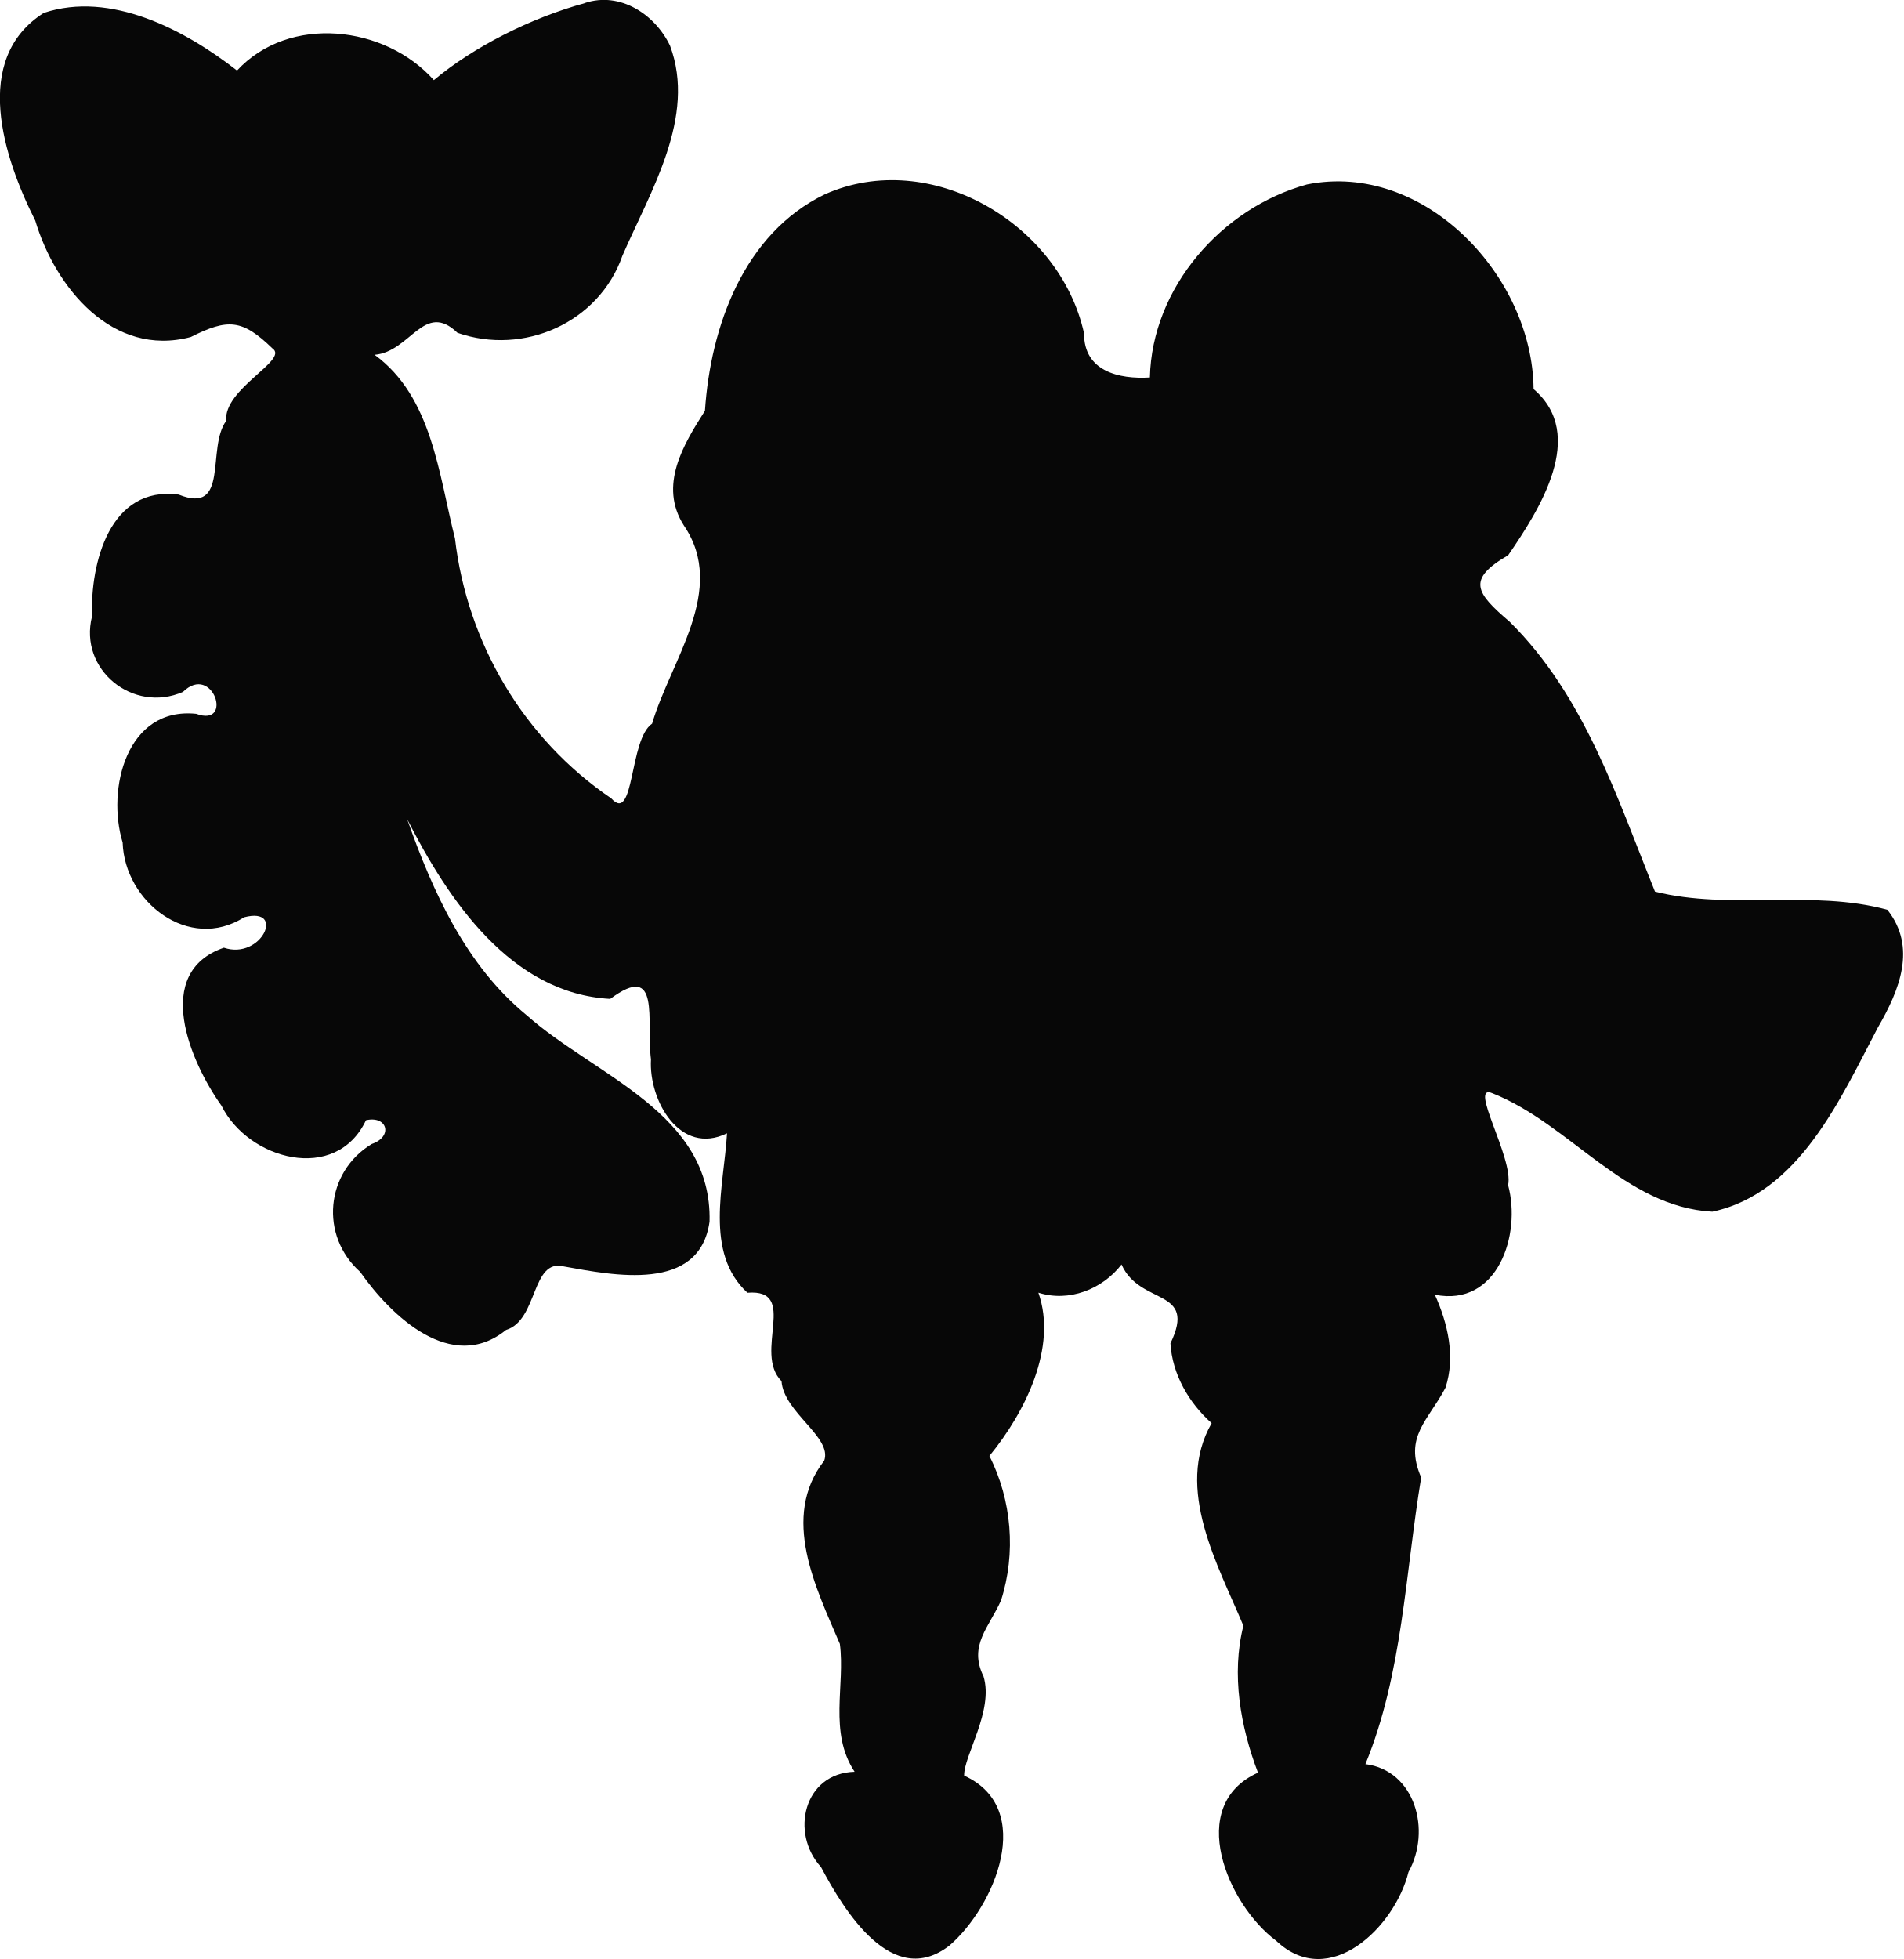
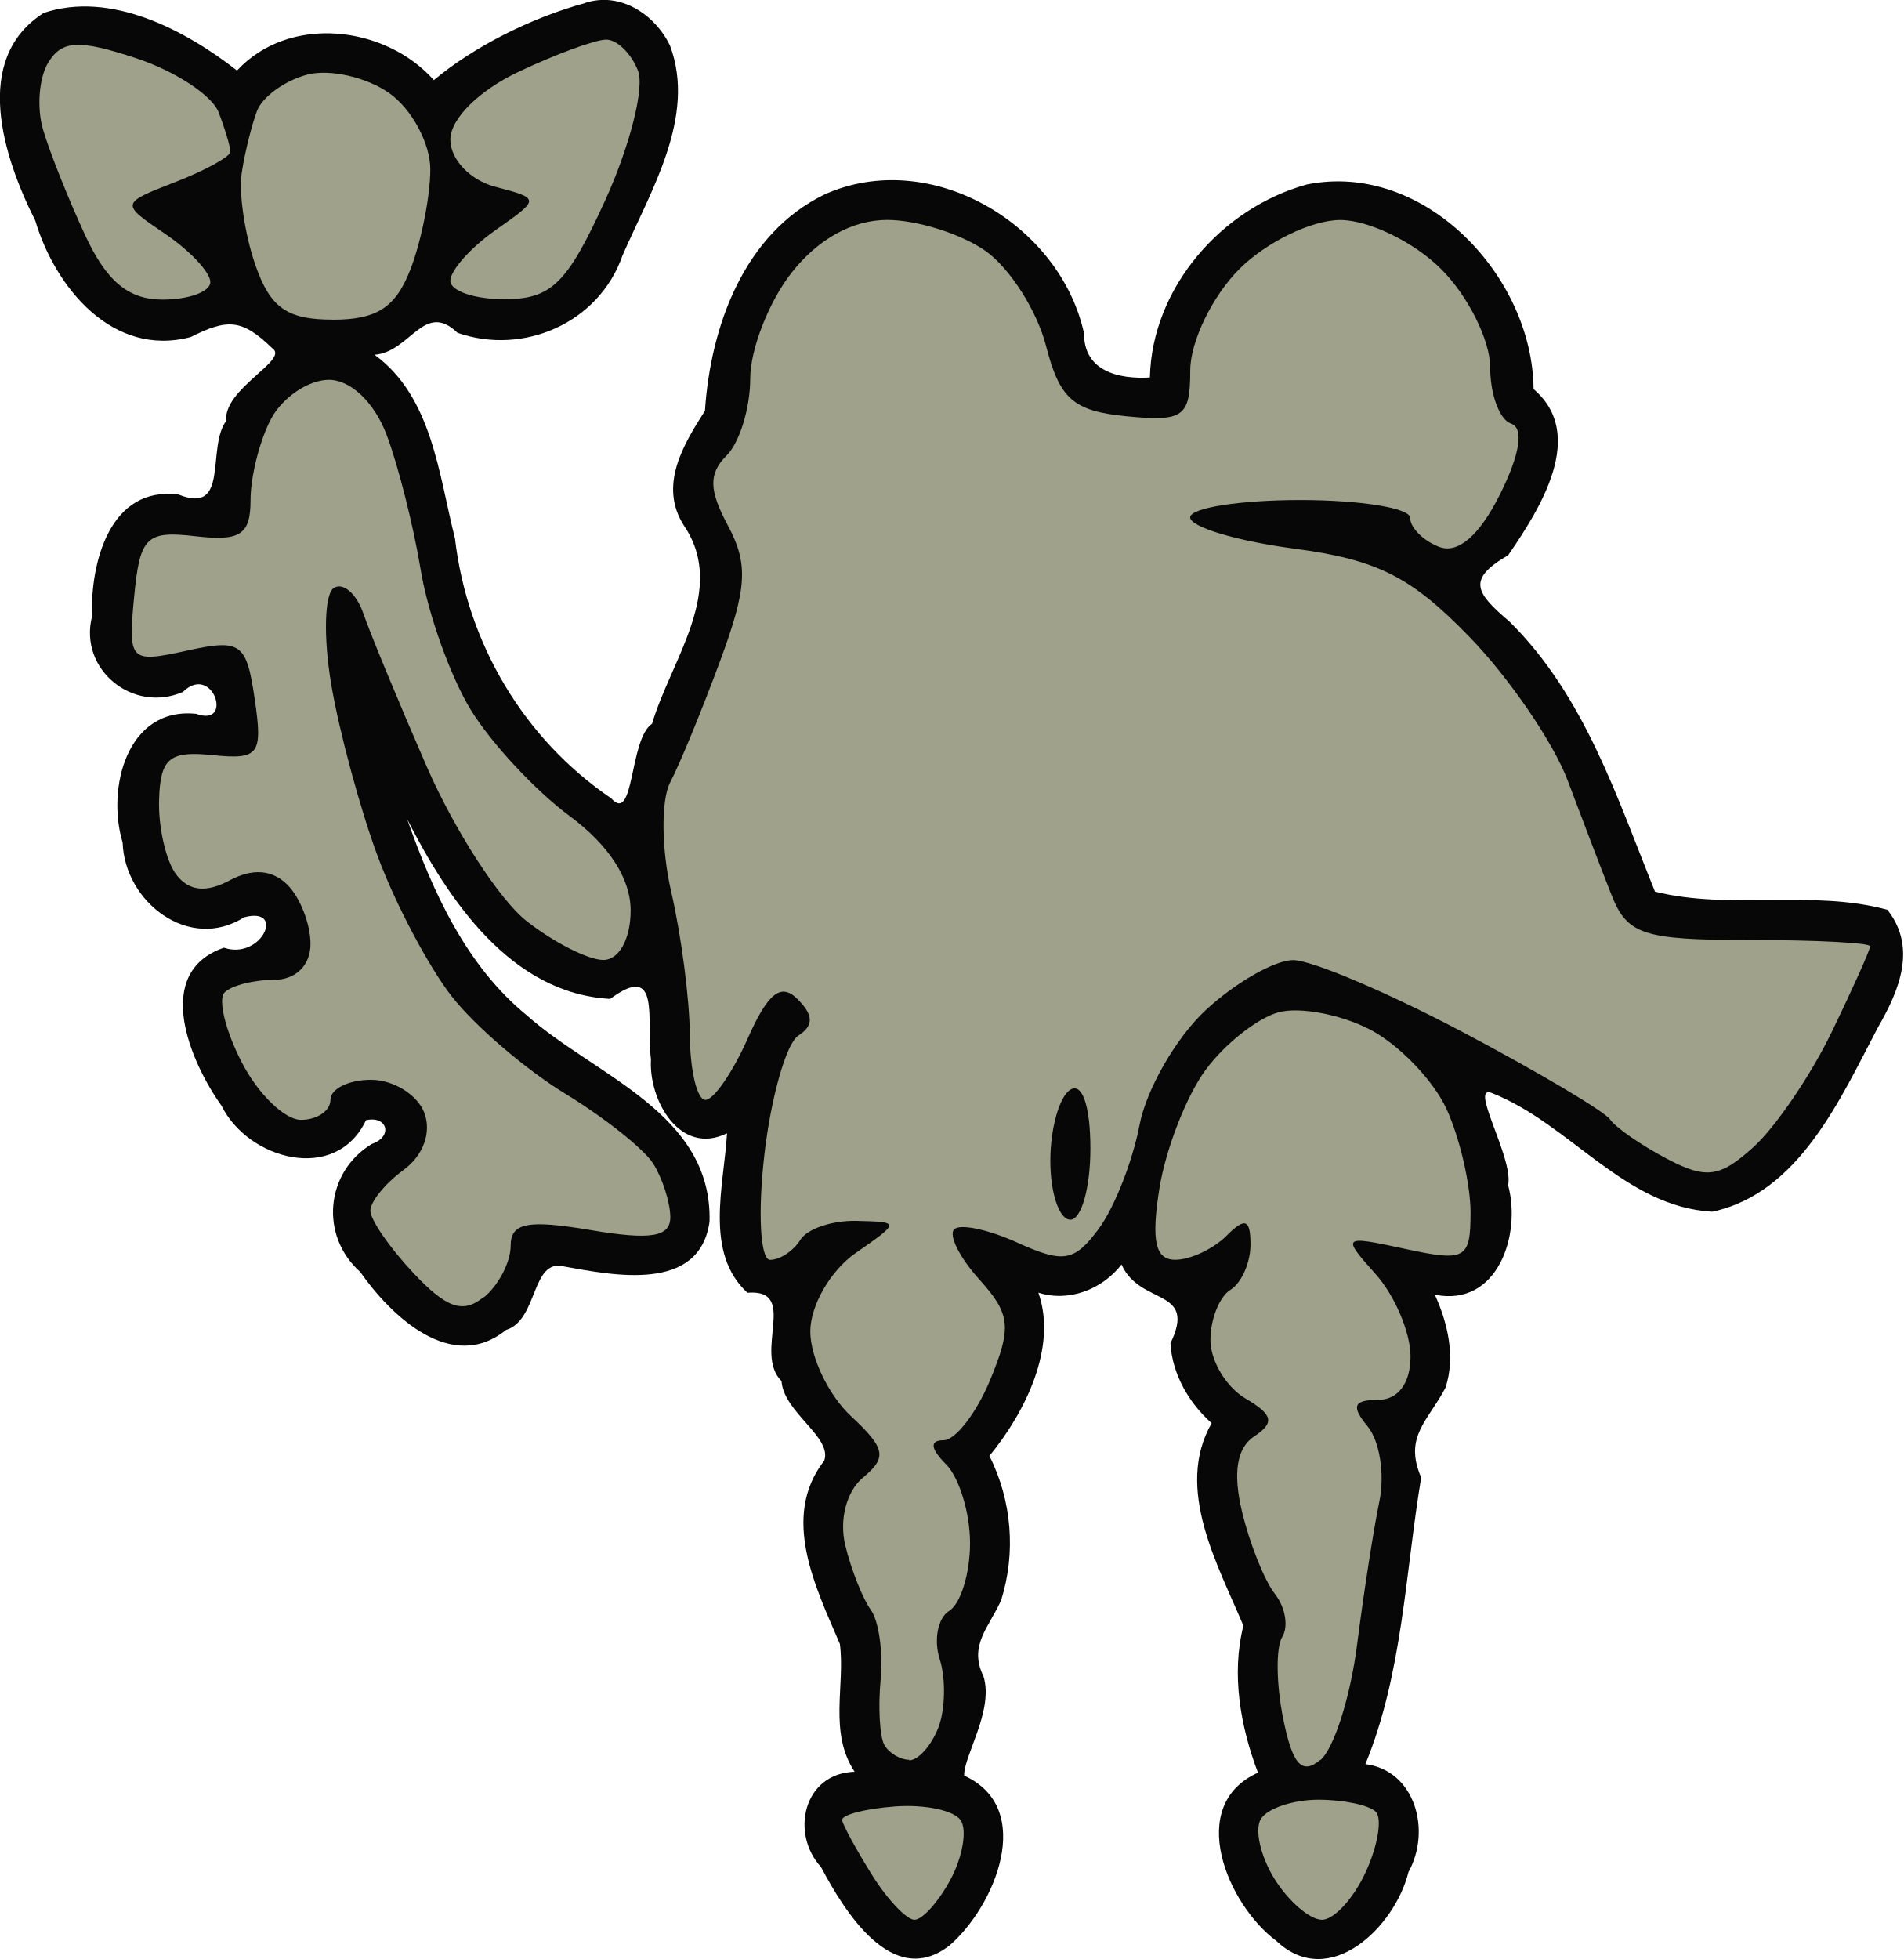
<svg xmlns="http://www.w3.org/2000/svg" width="25.179mm" height="25.913mm" viewBox="0 0 25.179 25.913" version="1.1" id="svg46">
  <defs id="defs40" />
  <g id="layer5" transform="translate(-267.9496,-85.32895)">
-     <path id="path542-3" style="display:inline;mix-blend-mode:darken;fill:#070707;fill-opacity:1;stroke:#9fa18b;stroke-width:0;stroke-linecap:round;stroke-linejoin:round;stroke-miterlimit:4;stroke-dasharray:none;stroke-opacity:1" d="m 275.691,85.369 c -0.718,0.195 -1.484,0.584 -2.002,1.02 -0.644,-0.725 -1.914,-0.872 -2.604,-0.127 -0.689,-0.538 -1.672,-1.057 -2.557,-0.762 -0.963,0.612 -0.527,1.924 -0.112,2.747 0.264,0.887 1.025,1.814 2.057,1.54 0.493,-0.248 0.681,-0.237 1.082,0.152 0.22,0.152 -0.652,0.531 -0.613,0.957 -0.265,0.359 0.049,1.248 -0.629,0.975 -0.91,-0.12 -1.17,0.902 -1.146,1.611 -0.179,0.706 0.545,1.288 1.203,0.999 0.396,-0.387 0.675,0.475 0.175,0.29 -0.922,-0.095 -1.188,0.998 -0.973,1.703 0.025,0.783 0.878,1.452 1.608,0.988 0.555,-0.145 0.231,0.571 -0.269,0.403 -0.951,0.329 -0.445,1.51 -0.032,2.089 0.354,0.716 1.514,1.035 1.912,0.193 0.284,-0.065 0.361,0.217 0.077,0.314 -0.616,0.372 -0.69,1.215 -0.154,1.692 0.409,0.584 1.211,1.351 1.93,0.768 0.426,-0.13 0.332,-0.949 0.765,-0.84 0.657,0.118 1.795,0.351 1.927,-0.593 0.037,-1.437 -1.521,-1.93 -2.418,-2.729 -0.803,-0.657 -1.245,-1.636 -1.582,-2.594 0.544,1.068 1.371,2.306 2.686,2.377 0.678,-0.504 0.473,0.289 0.539,0.8 -0.032,0.543 0.385,1.281 1.006,0.978 -0.039,0.689 -0.306,1.578 0.27,2.109 0.688,-0.055 0.072,0.79 0.451,1.169 0.029,0.415 0.675,0.741 0.565,1.052 -0.582,0.749 -0.109,1.683 0.207,2.424 0.072,0.551 -0.151,1.167 0.195,1.691 -0.673,0.019 -0.856,0.811 -0.445,1.26 0.309,0.583 0.945,1.623 1.699,1.039 0.599,-0.514 1.149,-1.814 0.195,-2.248 -0.008,-0.259 0.395,-0.86 0.256,-1.313 -0.202,-0.41 0.076,-0.651 0.232,-1.005 0.2,-0.624 0.143,-1.326 -0.154,-1.91 0.473,-0.577 0.902,-1.437 0.648,-2.16 0.404,0.129 0.846,-0.044 1.1,-0.373 0.243,0.551 1.004,0.303 0.647,1.043 0.023,0.407 0.244,0.789 0.545,1.056 -0.498,0.868 0.094,1.895 0.42,2.68 -0.162,0.64 -0.039,1.336 0.193,1.943 -0.963,0.434 -0.4,1.748 0.24,2.223 0.708,0.67 1.574,-0.188 1.751,-0.909 0.305,-0.548 0.089,-1.343 -0.57,-1.427 0.493,-1.199 0.527,-2.526 0.738,-3.791 -0.236,-0.542 0.095,-0.752 0.322,-1.189 0.133,-0.408 0.031,-0.849 -0.141,-1.229 0.832,0.167 1.146,-0.796 0.969,-1.449 0.076,-0.36 -0.538,-1.361 -0.205,-1.215 1.03,0.411 1.745,1.502 2.906,1.566 1.149,-0.246 1.691,-1.489 2.19,-2.436 0.286,-0.494 0.519,-1.06 0.126,-1.558 -0.996,-0.272 -2.08,0.009 -3.074,-0.24 -0.506,-1.253 -0.932,-2.589 -1.922,-3.569 -0.448,-0.383 -0.576,-0.558 -0.02,-0.881 0.411,-0.599 1.049,-1.59 0.336,-2.197 -0.013,-1.499 -1.449,-3.018 -2.998,-2.707 -1.128,0.31 -2.051,1.365 -2.078,2.553 -0.409,0.025 -0.874,-0.081 -0.871,-0.584 -0.321,-1.456 -2.039,-2.461 -3.43,-1.838 -1.072,0.519 -1.511,1.75 -1.585,2.863 -0.284,0.445 -0.617,0.987 -0.278,1.518 0.578,0.849 -0.178,1.789 -0.421,2.62 -0.306,0.207 -0.23,1.333 -0.54,0.989 -1.158,-0.788 -1.906,-2.052 -2.068,-3.44 -0.215,-0.847 -0.302,-1.872 -1.063,-2.428 0.475,-0.039 0.656,-0.717 1.096,-0.291 0.875,0.306 1.873,-0.133 2.182,-1.019 0.37,-0.852 0.982,-1.837 0.63,-2.779 -0.198,-0.414 -0.659,-0.718 -1.124,-0.565 z" />
+     <path id="path542-3" style="display:inline;mix-blend-mode:normal;fill:#070707;fill-opacity:1;stroke:#9fa18b;stroke-width:0;stroke-linecap:round;stroke-linejoin:round;stroke-miterlimit:4;stroke-dasharray:none;stroke-opacity:1" d="m 275.691,85.369 c -0.718,0.195 -1.484,0.584 -2.002,1.02 -0.644,-0.725 -1.914,-0.872 -2.604,-0.127 -0.689,-0.538 -1.672,-1.057 -2.557,-0.762 -0.963,0.612 -0.527,1.924 -0.112,2.747 0.264,0.887 1.025,1.814 2.057,1.54 0.493,-0.248 0.681,-0.237 1.082,0.152 0.22,0.152 -0.652,0.531 -0.613,0.957 -0.265,0.359 0.049,1.248 -0.629,0.975 -0.91,-0.12 -1.17,0.902 -1.146,1.611 -0.179,0.706 0.545,1.288 1.203,0.999 0.396,-0.387 0.675,0.475 0.175,0.29 -0.922,-0.095 -1.188,0.998 -0.973,1.703 0.025,0.783 0.878,1.452 1.608,0.988 0.555,-0.145 0.231,0.571 -0.269,0.403 -0.951,0.329 -0.445,1.51 -0.032,2.089 0.354,0.716 1.514,1.035 1.912,0.193 0.284,-0.065 0.361,0.217 0.077,0.314 -0.616,0.372 -0.69,1.215 -0.154,1.692 0.409,0.584 1.211,1.351 1.93,0.768 0.426,-0.13 0.332,-0.949 0.765,-0.84 0.657,0.118 1.795,0.351 1.927,-0.593 0.037,-1.437 -1.521,-1.93 -2.418,-2.729 -0.803,-0.657 -1.245,-1.636 -1.582,-2.594 0.544,1.068 1.371,2.306 2.686,2.377 0.678,-0.504 0.473,0.289 0.539,0.8 -0.032,0.543 0.385,1.281 1.006,0.978 -0.039,0.689 -0.306,1.578 0.27,2.109 0.688,-0.055 0.072,0.79 0.451,1.169 0.029,0.415 0.675,0.741 0.565,1.052 -0.582,0.749 -0.109,1.683 0.207,2.424 0.072,0.551 -0.151,1.167 0.195,1.691 -0.673,0.019 -0.856,0.811 -0.445,1.26 0.309,0.583 0.945,1.623 1.699,1.039 0.599,-0.514 1.149,-1.814 0.195,-2.248 -0.008,-0.259 0.395,-0.86 0.256,-1.313 -0.202,-0.41 0.076,-0.651 0.232,-1.005 0.2,-0.624 0.143,-1.326 -0.154,-1.91 0.473,-0.577 0.902,-1.437 0.648,-2.16 0.404,0.129 0.846,-0.044 1.1,-0.373 0.243,0.551 1.004,0.303 0.647,1.043 0.023,0.407 0.244,0.789 0.545,1.056 -0.498,0.868 0.094,1.895 0.42,2.68 -0.162,0.64 -0.039,1.336 0.193,1.943 -0.963,0.434 -0.4,1.748 0.24,2.223 0.708,0.67 1.574,-0.188 1.751,-0.909 0.305,-0.548 0.089,-1.343 -0.57,-1.427 0.493,-1.199 0.527,-2.526 0.738,-3.791 -0.236,-0.542 0.095,-0.752 0.322,-1.189 0.133,-0.408 0.031,-0.849 -0.141,-1.229 0.832,0.167 1.146,-0.796 0.969,-1.449 0.076,-0.36 -0.538,-1.361 -0.205,-1.215 1.03,0.411 1.745,1.502 2.906,1.566 1.149,-0.246 1.691,-1.489 2.19,-2.436 0.286,-0.494 0.519,-1.06 0.126,-1.558 -0.996,-0.272 -2.08,0.009 -3.074,-0.24 -0.506,-1.253 -0.932,-2.589 -1.922,-3.569 -0.448,-0.383 -0.576,-0.558 -0.02,-0.881 0.411,-0.599 1.049,-1.59 0.336,-2.197 -0.013,-1.499 -1.449,-3.018 -2.998,-2.707 -1.128,0.31 -2.051,1.365 -2.078,2.553 -0.409,0.025 -0.874,-0.081 -0.871,-0.584 -0.321,-1.456 -2.039,-2.461 -3.43,-1.838 -1.072,0.519 -1.511,1.75 -1.585,2.863 -0.284,0.445 -0.617,0.987 -0.278,1.518 0.578,0.849 -0.178,1.789 -0.421,2.62 -0.306,0.207 -0.23,1.333 -0.54,0.989 -1.158,-0.788 -1.906,-2.052 -2.068,-3.44 -0.215,-0.847 -0.302,-1.872 -1.063,-2.428 0.475,-0.039 0.656,-0.717 1.096,-0.291 0.875,0.306 1.873,-0.133 2.182,-1.019 0.37,-0.852 0.982,-1.837 0.63,-2.779 -0.198,-0.414 -0.659,-0.718 -1.124,-0.565 z" />
  </g>
  <g id="layer1" style="display:inline" transform="translate(-267.9496,-85.32895)">
-     <path id="path542" style="mix-blend-mode:darken;fill:#9fa18b;fill-opacity:1;stroke:#9fa18b;stroke-width:0;stroke-linecap:round;stroke-linejoin:round;stroke-miterlimit:4;stroke-dasharray:none;stroke-opacity:1" d="m 280.047,110.723 c -0.105,0 -0.359,-0.268 -0.563,-0.595 -0.204,-0.327 -0.382,-0.652 -0.394,-0.722 -0.012,-0.07 0.302,-0.152 0.699,-0.182 0.397,-0.03 0.79,0.054 0.872,0.187 0.083,0.134 0.021,0.483 -0.136,0.777 -0.157,0.294 -0.372,0.535 -0.478,0.535 z m 5.391,0 c -0.16,0 -0.443,-0.243 -0.628,-0.54 -0.185,-0.297 -0.267,-0.654 -0.18,-0.794 0.086,-0.14 0.428,-0.254 0.759,-0.254 0.331,0 0.673,0.071 0.76,0.159 0.087,0.087 0.029,0.444 -0.131,0.794 -0.159,0.349 -0.42,0.635 -0.58,0.635 z m -0.024,-2.114 c -0.243,0.202 -0.368,0.061 -0.491,-0.554 -0.091,-0.454 -0.096,-0.937 -0.011,-1.074 0.085,-0.137 0.041,-0.393 -0.097,-0.568 -0.138,-0.176 -0.334,-0.665 -0.435,-1.088 -0.123,-0.515 -0.07,-0.844 0.162,-0.997 0.273,-0.18 0.248,-0.286 -0.117,-0.501 -0.255,-0.15 -0.463,-0.498 -0.463,-0.773 0,-0.275 0.119,-0.574 0.265,-0.664 0.146,-0.09 0.265,-0.359 0.265,-0.598 0,-0.338 -0.071,-0.364 -0.317,-0.117 -0.175,0.175 -0.48,0.318 -0.678,0.318 -0.265,0 -0.32,-0.25 -0.21,-0.944 0.083,-0.519 0.358,-1.225 0.612,-1.569 0.254,-0.344 0.688,-0.686 0.965,-0.761 0.277,-0.075 0.819,0.027 1.205,0.226 0.386,0.2 0.844,0.675 1.018,1.057 0.174,0.382 0.316,0.995 0.316,1.364 0,0.618 -0.067,0.655 -0.86,0.484 -0.839,-0.182 -0.848,-0.174 -0.397,0.331 0.255,0.284 0.463,0.775 0.463,1.091 0,0.354 -0.165,0.574 -0.429,0.574 -0.326,0 -0.359,0.084 -0.139,0.35 0.16,0.193 0.23,0.639 0.156,0.992 -0.074,0.353 -0.207,1.206 -0.295,1.897 -0.088,0.69 -0.307,1.377 -0.486,1.526 z m -5.434,-0.002 c -0.121,0 -0.271,-0.089 -0.332,-0.198 -0.061,-0.109 -0.083,-0.496 -0.049,-0.86 0.035,-0.364 -0.024,-0.781 -0.13,-0.926 -0.106,-0.146 -0.258,-0.528 -0.337,-0.85 -0.083,-0.341 0.015,-0.717 0.234,-0.899 0.322,-0.267 0.298,-0.387 -0.16,-0.814 -0.295,-0.275 -0.537,-0.779 -0.537,-1.119 0,-0.342 0.266,-0.804 0.595,-1.034 0.595,-0.415 0.595,-0.415 0.016,-0.429 -0.319,-0.008 -0.653,0.105 -0.743,0.251 -0.09,0.146 -0.27,0.265 -0.4,0.265 -0.13,0 -0.164,-0.625 -0.076,-1.389 0.088,-0.764 0.29,-1.473 0.448,-1.576 0.207,-0.134 0.204,-0.271 -0.009,-0.484 -0.219,-0.219 -0.391,-0.084 -0.658,0.518 -0.198,0.448 -0.451,0.815 -0.561,0.815 -0.11,0 -0.203,-0.387 -0.206,-0.86 -0.003,-0.473 -0.114,-1.322 -0.245,-1.887 -0.132,-0.57 -0.138,-1.218 -0.014,-1.455 0.124,-0.235 0.42,-0.956 0.659,-1.602 0.358,-0.967 0.376,-1.284 0.105,-1.791 -0.254,-0.474 -0.258,-0.689 -0.018,-0.929 0.172,-0.172 0.312,-0.629 0.312,-1.017 0,-0.388 0.247,-1.019 0.548,-1.402 0.351,-0.446 0.806,-0.697 1.264,-0.697 0.394,0 0.978,0.184 1.299,0.409 0.321,0.225 0.682,0.79 0.802,1.257 0.181,0.704 0.362,0.862 1.063,0.931 0.755,0.074 0.845,0.01 0.845,-0.607 0,-0.38 0.292,-0.982 0.649,-1.34 0.357,-0.357 0.958,-0.649 1.335,-0.649 0.377,0 0.978,0.292 1.335,0.649 0.357,0.357 0.649,0.943 0.649,1.301 0,0.358 0.124,0.693 0.275,0.743 0.174,0.058 0.12,0.404 -0.145,0.935 -0.272,0.546 -0.556,0.791 -0.805,0.696 -0.211,-0.081 -0.384,-0.254 -0.384,-0.384 0,-0.13 -0.655,-0.236 -1.455,-0.236 -0.8,0 -1.455,0.104 -1.455,0.23 0,0.127 0.616,0.312 1.369,0.412 1.108,0.147 1.551,0.37 2.325,1.168 0.526,0.542 1.112,1.399 1.301,1.903 0.189,0.504 0.45,1.185 0.579,1.512 0.207,0.525 0.422,0.595 1.828,0.595 0.876,0 1.593,0.037 1.593,0.083 0,0.045 -0.227,0.553 -0.505,1.128 -0.278,0.575 -0.744,1.261 -1.036,1.526 -0.448,0.406 -0.628,0.43 -1.149,0.156 -0.34,-0.179 -0.677,-0.413 -0.75,-0.519 -0.073,-0.107 -0.946,-0.625 -1.94,-1.151 -0.994,-0.526 -2.008,-0.957 -2.252,-0.957 -0.244,0 -0.765,0.297 -1.157,0.661 -0.392,0.364 -0.786,1.048 -0.876,1.521 -0.09,0.473 -0.331,1.089 -0.537,1.368 -0.323,0.439 -0.469,0.464 -1.074,0.189 -0.385,-0.175 -0.763,-0.256 -0.841,-0.178 -0.077,0.077 0.073,0.376 0.334,0.665 0.411,0.454 0.43,0.632 0.143,1.325 -0.182,0.44 -0.46,0.8 -0.617,0.8 -0.186,0 -0.175,0.11 0.032,0.318 0.175,0.175 0.318,0.644 0.318,1.043 0,0.399 -0.124,0.802 -0.275,0.895 -0.151,0.094 -0.208,0.382 -0.126,0.64 0.082,0.258 0.074,0.665 -0.018,0.904 -0.092,0.239 -0.266,0.434 -0.387,0.434 z m 2.129,-7.144 c 0.146,0 0.265,-0.424 0.265,-0.942 0,-0.56 -0.107,-0.875 -0.265,-0.778 -0.146,0.09 -0.265,0.514 -0.265,0.942 0,0.428 0.119,0.778 0.265,0.778 z m -7.762,1.023 c -0.27,0.224 -0.49,0.149 -0.926,-0.315 -0.315,-0.335 -0.572,-0.707 -0.572,-0.827 0,-0.12 0.198,-0.363 0.44,-0.54 0.261,-0.191 0.372,-0.499 0.273,-0.757 -0.092,-0.239 -0.409,-0.435 -0.704,-0.435 -0.296,0 -0.537,0.119 -0.537,0.265 0,0.146 -0.176,0.265 -0.39,0.265 -0.215,0 -0.567,-0.342 -0.783,-0.76 -0.216,-0.418 -0.318,-0.835 -0.227,-0.926 0.091,-0.091 0.384,-0.166 0.651,-0.166 0.291,0 0.485,-0.191 0.485,-0.476 0,-0.262 -0.137,-0.614 -0.305,-0.781 -0.201,-0.201 -0.462,-0.221 -0.766,-0.058 -0.311,0.167 -0.541,0.141 -0.706,-0.079 -0.135,-0.179 -0.237,-0.623 -0.226,-0.987 0.016,-0.548 0.136,-0.65 0.702,-0.592 0.621,0.063 0.672,-0.003 0.563,-0.742 -0.109,-0.744 -0.183,-0.797 -0.899,-0.639 -0.754,0.165 -0.777,0.141 -0.696,-0.714 0.076,-0.793 0.16,-0.876 0.812,-0.8 0.593,0.069 0.728,-0.019 0.728,-0.48 0,-0.311 0.123,-0.796 0.274,-1.077 0.151,-0.281 0.493,-0.512 0.762,-0.512 0.289,0 0.601,0.297 0.764,0.728 0.152,0.4 0.355,1.204 0.451,1.786 0.096,0.582 0.395,1.417 0.665,1.856 0.27,0.439 0.855,1.067 1.301,1.397 0.524,0.387 0.811,0.83 0.811,1.253 0,0.376 -0.153,0.654 -0.361,0.654 -0.199,0 -0.656,-0.232 -1.016,-0.515 -0.36,-0.283 -0.956,-1.206 -1.324,-2.051 -0.368,-0.845 -0.744,-1.752 -0.834,-2.015 -0.091,-0.264 -0.267,-0.417 -0.391,-0.34 -0.124,0.077 -0.14,0.65 -0.035,1.274 0.105,0.624 0.382,1.648 0.615,2.276 0.233,0.628 0.674,1.461 0.979,1.852 0.305,0.391 0.98,0.969 1.499,1.286 0.519,0.316 1.044,0.733 1.166,0.926 0.122,0.193 0.224,0.51 0.227,0.705 0.003,0.267 -0.257,0.31 -1.054,0.175 -0.835,-0.141 -1.058,-0.097 -1.058,0.209 0,0.213 -0.159,0.52 -0.354,0.681 z m -1.995,-12.929 c -0.607,0 -0.829,-0.157 -1.026,-0.728 -0.138,-0.4 -0.219,-0.945 -0.179,-1.211 0.04,-0.266 0.132,-0.636 0.203,-0.823 0.072,-0.187 0.371,-0.402 0.665,-0.479 0.294,-0.077 0.78,0.032 1.081,0.243 0.3,0.21 0.546,0.666 0.546,1.012 0,0.346 -0.116,0.935 -0.258,1.308 -0.196,0.515 -0.445,0.679 -1.032,0.679 z m -2.251,-0.265 c -0.454,0 -0.743,-0.241 -1.029,-0.86 -0.219,-0.473 -0.468,-1.098 -0.553,-1.389 -0.086,-0.291 -0.053,-0.692 0.071,-0.891 0.183,-0.292 0.406,-0.302 1.161,-0.053 0.514,0.17 1.004,0.491 1.09,0.714 0.086,0.223 0.156,0.458 0.156,0.523 0,0.064 -0.327,0.245 -0.728,0.401 -0.728,0.283 -0.728,0.283 -0.132,0.687 0.327,0.222 0.595,0.508 0.595,0.636 0,0.128 -0.284,0.232 -0.631,0.232 z m 4.534,-0.005 c -0.4,0.003 -0.728,-0.107 -0.728,-0.244 0,-0.137 0.268,-0.438 0.595,-0.668 0.595,-0.418 0.595,-0.418 0,-0.575 -0.334,-0.088 -0.595,-0.362 -0.595,-0.625 0,-0.272 0.376,-0.647 0.9,-0.895 0.495,-0.235 1.018,-0.427 1.162,-0.427 0.144,0 0.334,0.186 0.421,0.413 0.087,0.227 -0.109,0.998 -0.435,1.714 -0.5,1.096 -0.708,1.303 -1.321,1.307 z" />
+     <path id="path542" style="mix-blend-mode:normal;fill:#9fa18b;fill-opacity:1;stroke:#9fa18b;stroke-width:0;stroke-linecap:round;stroke-linejoin:round;stroke-miterlimit:4;stroke-dasharray:none;stroke-opacity:1" d="m 280.047,110.723 c -0.105,0 -0.359,-0.268 -0.563,-0.595 -0.204,-0.327 -0.382,-0.652 -0.394,-0.722 -0.012,-0.07 0.302,-0.152 0.699,-0.182 0.397,-0.03 0.79,0.054 0.872,0.187 0.083,0.134 0.021,0.483 -0.136,0.777 -0.157,0.294 -0.372,0.535 -0.478,0.535 z m 5.391,0 c -0.16,0 -0.443,-0.243 -0.628,-0.54 -0.185,-0.297 -0.267,-0.654 -0.18,-0.794 0.086,-0.14 0.428,-0.254 0.759,-0.254 0.331,0 0.673,0.071 0.76,0.159 0.087,0.087 0.029,0.444 -0.131,0.794 -0.159,0.349 -0.42,0.635 -0.58,0.635 z m -0.024,-2.114 c -0.243,0.202 -0.368,0.061 -0.491,-0.554 -0.091,-0.454 -0.096,-0.937 -0.011,-1.074 0.085,-0.137 0.041,-0.393 -0.097,-0.568 -0.138,-0.176 -0.334,-0.665 -0.435,-1.088 -0.123,-0.515 -0.07,-0.844 0.162,-0.997 0.273,-0.18 0.248,-0.286 -0.117,-0.501 -0.255,-0.15 -0.463,-0.498 -0.463,-0.773 0,-0.275 0.119,-0.574 0.265,-0.664 0.146,-0.09 0.265,-0.359 0.265,-0.598 0,-0.338 -0.071,-0.364 -0.317,-0.117 -0.175,0.175 -0.48,0.318 -0.678,0.318 -0.265,0 -0.32,-0.25 -0.21,-0.944 0.083,-0.519 0.358,-1.225 0.612,-1.569 0.254,-0.344 0.688,-0.686 0.965,-0.761 0.277,-0.075 0.819,0.027 1.205,0.226 0.386,0.2 0.844,0.675 1.018,1.057 0.174,0.382 0.316,0.995 0.316,1.364 0,0.618 -0.067,0.655 -0.86,0.484 -0.839,-0.182 -0.848,-0.174 -0.397,0.331 0.255,0.284 0.463,0.775 0.463,1.091 0,0.354 -0.165,0.574 -0.429,0.574 -0.326,0 -0.359,0.084 -0.139,0.35 0.16,0.193 0.23,0.639 0.156,0.992 -0.074,0.353 -0.207,1.206 -0.295,1.897 -0.088,0.69 -0.307,1.377 -0.486,1.526 z m -5.434,-0.002 c -0.121,0 -0.271,-0.089 -0.332,-0.198 -0.061,-0.109 -0.083,-0.496 -0.049,-0.86 0.035,-0.364 -0.024,-0.781 -0.13,-0.926 -0.106,-0.146 -0.258,-0.528 -0.337,-0.85 -0.083,-0.341 0.015,-0.717 0.234,-0.899 0.322,-0.267 0.298,-0.387 -0.16,-0.814 -0.295,-0.275 -0.537,-0.779 -0.537,-1.119 0,-0.342 0.266,-0.804 0.595,-1.034 0.595,-0.415 0.595,-0.415 0.016,-0.429 -0.319,-0.008 -0.653,0.105 -0.743,0.251 -0.09,0.146 -0.27,0.265 -0.4,0.265 -0.13,0 -0.164,-0.625 -0.076,-1.389 0.088,-0.764 0.29,-1.473 0.448,-1.576 0.207,-0.134 0.204,-0.271 -0.009,-0.484 -0.219,-0.219 -0.391,-0.084 -0.658,0.518 -0.198,0.448 -0.451,0.815 -0.561,0.815 -0.11,0 -0.203,-0.387 -0.206,-0.86 -0.003,-0.473 -0.114,-1.322 -0.245,-1.887 -0.132,-0.57 -0.138,-1.218 -0.014,-1.455 0.124,-0.235 0.42,-0.956 0.659,-1.602 0.358,-0.967 0.376,-1.284 0.105,-1.791 -0.254,-0.474 -0.258,-0.689 -0.018,-0.929 0.172,-0.172 0.312,-0.629 0.312,-1.017 0,-0.388 0.247,-1.019 0.548,-1.402 0.351,-0.446 0.806,-0.697 1.264,-0.697 0.394,0 0.978,0.184 1.299,0.409 0.321,0.225 0.682,0.79 0.802,1.257 0.181,0.704 0.362,0.862 1.063,0.931 0.755,0.074 0.845,0.01 0.845,-0.607 0,-0.38 0.292,-0.982 0.649,-1.34 0.357,-0.357 0.958,-0.649 1.335,-0.649 0.377,0 0.978,0.292 1.335,0.649 0.357,0.357 0.649,0.943 0.649,1.301 0,0.358 0.124,0.693 0.275,0.743 0.174,0.058 0.12,0.404 -0.145,0.935 -0.272,0.546 -0.556,0.791 -0.805,0.696 -0.211,-0.081 -0.384,-0.254 -0.384,-0.384 0,-0.13 -0.655,-0.236 -1.455,-0.236 -0.8,0 -1.455,0.104 -1.455,0.23 0,0.127 0.616,0.312 1.369,0.412 1.108,0.147 1.551,0.37 2.325,1.168 0.526,0.542 1.112,1.399 1.301,1.903 0.189,0.504 0.45,1.185 0.579,1.512 0.207,0.525 0.422,0.595 1.828,0.595 0.876,0 1.593,0.037 1.593,0.083 0,0.045 -0.227,0.553 -0.505,1.128 -0.278,0.575 -0.744,1.261 -1.036,1.526 -0.448,0.406 -0.628,0.43 -1.149,0.156 -0.34,-0.179 -0.677,-0.413 -0.75,-0.519 -0.073,-0.107 -0.946,-0.625 -1.94,-1.151 -0.994,-0.526 -2.008,-0.957 -2.252,-0.957 -0.244,0 -0.765,0.297 -1.157,0.661 -0.392,0.364 -0.786,1.048 -0.876,1.521 -0.09,0.473 -0.331,1.089 -0.537,1.368 -0.323,0.439 -0.469,0.464 -1.074,0.189 -0.385,-0.175 -0.763,-0.256 -0.841,-0.178 -0.077,0.077 0.073,0.376 0.334,0.665 0.411,0.454 0.43,0.632 0.143,1.325 -0.182,0.44 -0.46,0.8 -0.617,0.8 -0.186,0 -0.175,0.11 0.032,0.318 0.175,0.175 0.318,0.644 0.318,1.043 0,0.399 -0.124,0.802 -0.275,0.895 -0.151,0.094 -0.208,0.382 -0.126,0.64 0.082,0.258 0.074,0.665 -0.018,0.904 -0.092,0.239 -0.266,0.434 -0.387,0.434 z m 2.129,-7.144 c 0.146,0 0.265,-0.424 0.265,-0.942 0,-0.56 -0.107,-0.875 -0.265,-0.778 -0.146,0.09 -0.265,0.514 -0.265,0.942 0,0.428 0.119,0.778 0.265,0.778 z m -7.762,1.023 c -0.27,0.224 -0.49,0.149 -0.926,-0.315 -0.315,-0.335 -0.572,-0.707 -0.572,-0.827 0,-0.12 0.198,-0.363 0.44,-0.54 0.261,-0.191 0.372,-0.499 0.273,-0.757 -0.092,-0.239 -0.409,-0.435 -0.704,-0.435 -0.296,0 -0.537,0.119 -0.537,0.265 0,0.146 -0.176,0.265 -0.39,0.265 -0.215,0 -0.567,-0.342 -0.783,-0.76 -0.216,-0.418 -0.318,-0.835 -0.227,-0.926 0.091,-0.091 0.384,-0.166 0.651,-0.166 0.291,0 0.485,-0.191 0.485,-0.476 0,-0.262 -0.137,-0.614 -0.305,-0.781 -0.201,-0.201 -0.462,-0.221 -0.766,-0.058 -0.311,0.167 -0.541,0.141 -0.706,-0.079 -0.135,-0.179 -0.237,-0.623 -0.226,-0.987 0.016,-0.548 0.136,-0.65 0.702,-0.592 0.621,0.063 0.672,-0.003 0.563,-0.742 -0.109,-0.744 -0.183,-0.797 -0.899,-0.639 -0.754,0.165 -0.777,0.141 -0.696,-0.714 0.076,-0.793 0.16,-0.876 0.812,-0.8 0.593,0.069 0.728,-0.019 0.728,-0.48 0,-0.311 0.123,-0.796 0.274,-1.077 0.151,-0.281 0.493,-0.512 0.762,-0.512 0.289,0 0.601,0.297 0.764,0.728 0.152,0.4 0.355,1.204 0.451,1.786 0.096,0.582 0.395,1.417 0.665,1.856 0.27,0.439 0.855,1.067 1.301,1.397 0.524,0.387 0.811,0.83 0.811,1.253 0,0.376 -0.153,0.654 -0.361,0.654 -0.199,0 -0.656,-0.232 -1.016,-0.515 -0.36,-0.283 -0.956,-1.206 -1.324,-2.051 -0.368,-0.845 -0.744,-1.752 -0.834,-2.015 -0.091,-0.264 -0.267,-0.417 -0.391,-0.34 -0.124,0.077 -0.14,0.65 -0.035,1.274 0.105,0.624 0.382,1.648 0.615,2.276 0.233,0.628 0.674,1.461 0.979,1.852 0.305,0.391 0.98,0.969 1.499,1.286 0.519,0.316 1.044,0.733 1.166,0.926 0.122,0.193 0.224,0.51 0.227,0.705 0.003,0.267 -0.257,0.31 -1.054,0.175 -0.835,-0.141 -1.058,-0.097 -1.058,0.209 0,0.213 -0.159,0.52 -0.354,0.681 z m -1.995,-12.929 c -0.607,0 -0.829,-0.157 -1.026,-0.728 -0.138,-0.4 -0.219,-0.945 -0.179,-1.211 0.04,-0.266 0.132,-0.636 0.203,-0.823 0.072,-0.187 0.371,-0.402 0.665,-0.479 0.294,-0.077 0.78,0.032 1.081,0.243 0.3,0.21 0.546,0.666 0.546,1.012 0,0.346 -0.116,0.935 -0.258,1.308 -0.196,0.515 -0.445,0.679 -1.032,0.679 z m -2.251,-0.265 c -0.454,0 -0.743,-0.241 -1.029,-0.86 -0.219,-0.473 -0.468,-1.098 -0.553,-1.389 -0.086,-0.291 -0.053,-0.692 0.071,-0.891 0.183,-0.292 0.406,-0.302 1.161,-0.053 0.514,0.17 1.004,0.491 1.09,0.714 0.086,0.223 0.156,0.458 0.156,0.523 0,0.064 -0.327,0.245 -0.728,0.401 -0.728,0.283 -0.728,0.283 -0.132,0.687 0.327,0.222 0.595,0.508 0.595,0.636 0,0.128 -0.284,0.232 -0.631,0.232 z m 4.534,-0.005 c -0.4,0.003 -0.728,-0.107 -0.728,-0.244 0,-0.137 0.268,-0.438 0.595,-0.668 0.595,-0.418 0.595,-0.418 0,-0.575 -0.334,-0.088 -0.595,-0.362 -0.595,-0.625 0,-0.272 0.376,-0.647 0.9,-0.895 0.495,-0.235 1.018,-0.427 1.162,-0.427 0.144,0 0.334,0.186 0.421,0.413 0.087,0.227 -0.109,0.998 -0.435,1.714 -0.5,1.096 -0.708,1.303 -1.321,1.307 z" />
  </g>
</svg>
